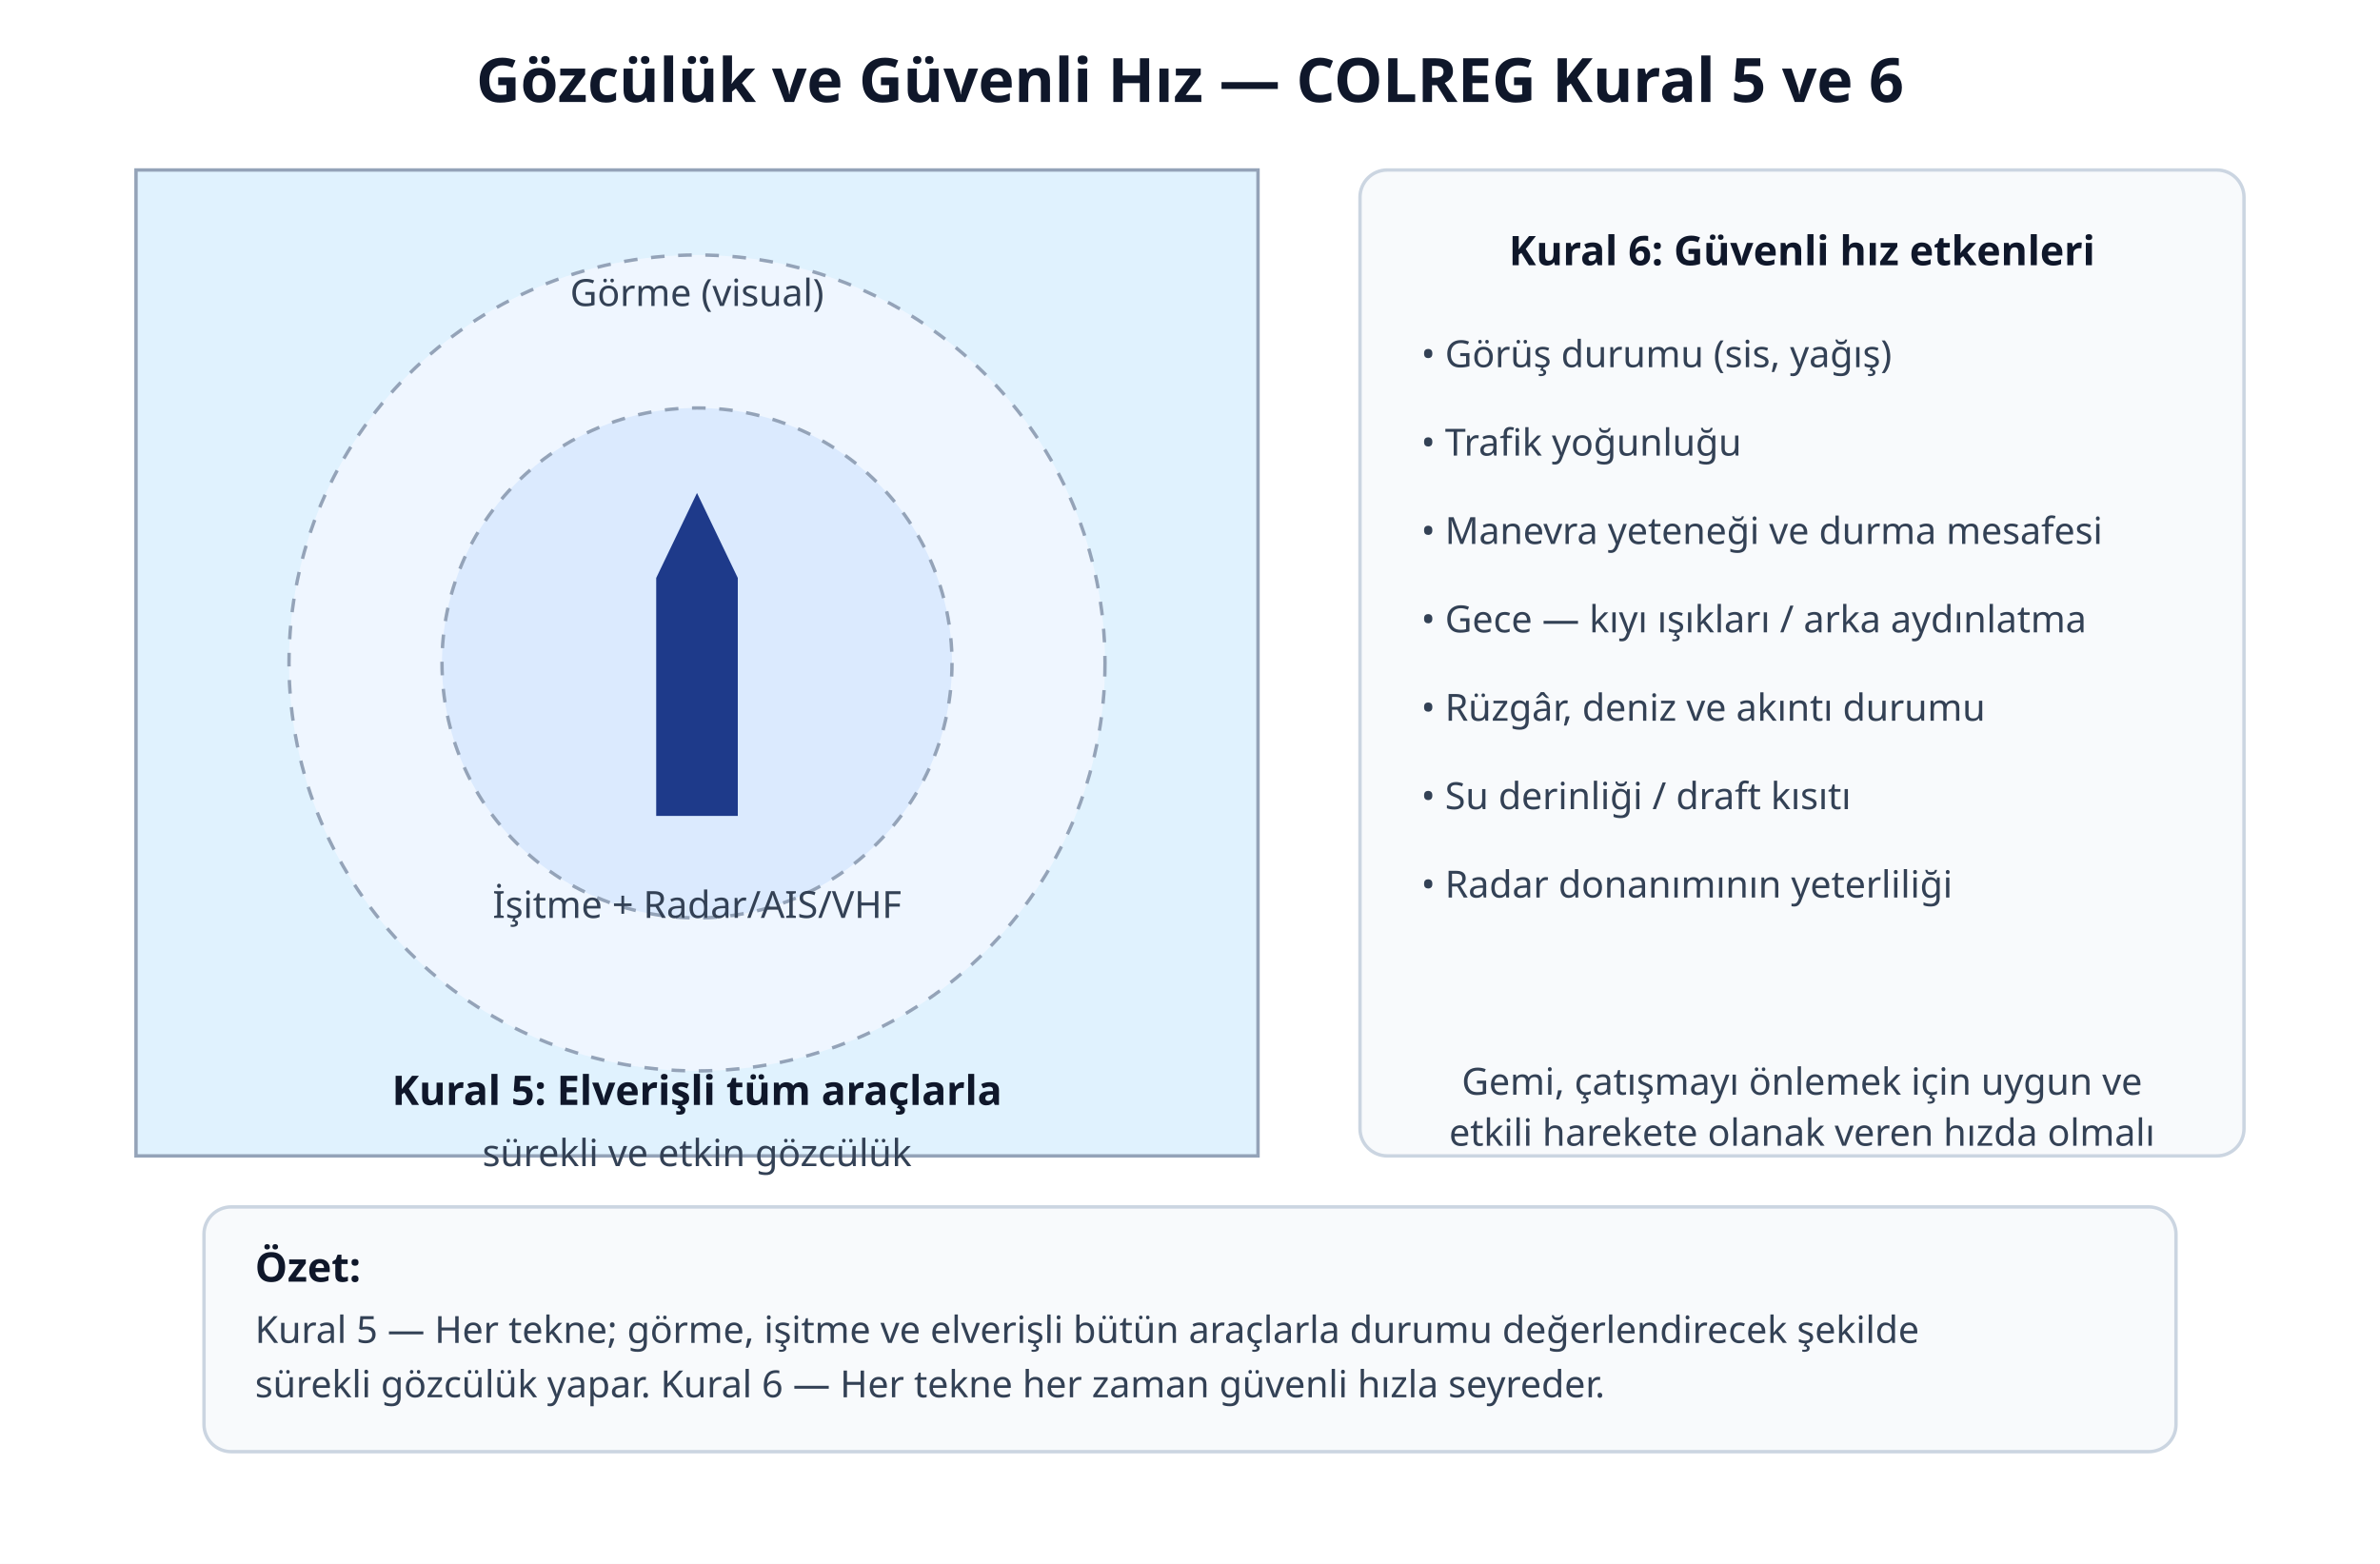
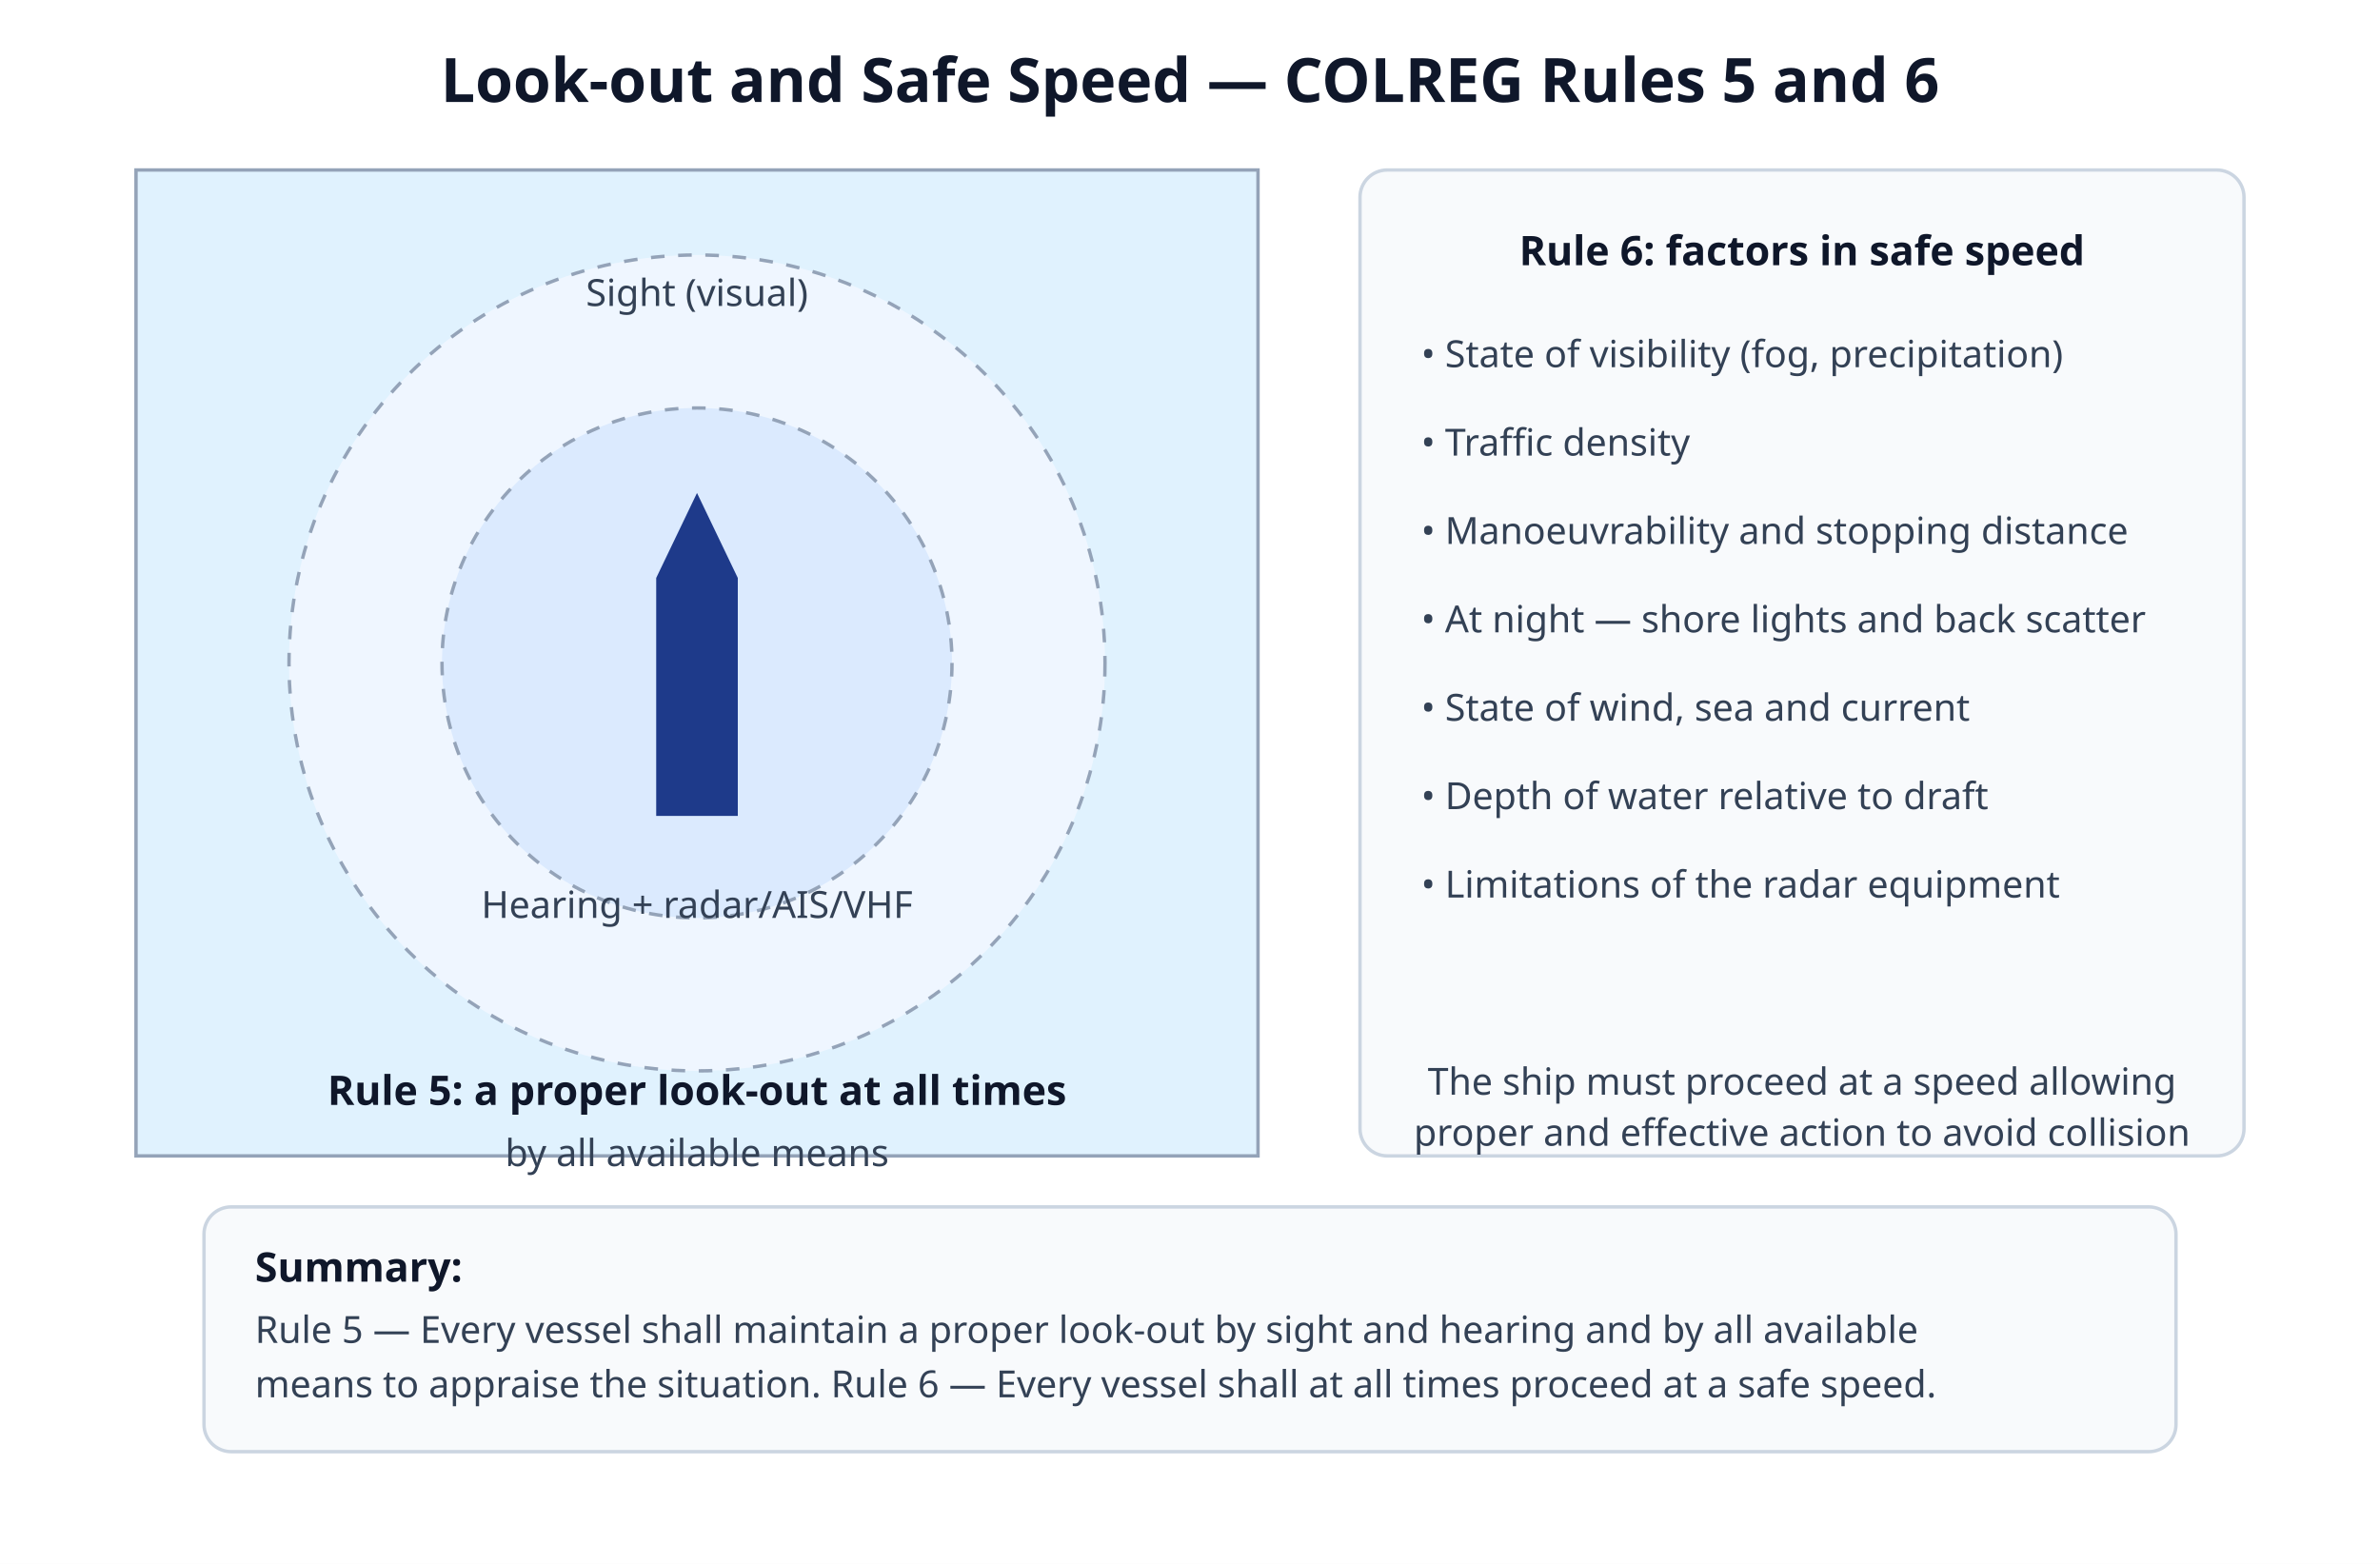
<svg xmlns="http://www.w3.org/2000/svg" viewBox="0 0 700 460">
  <defs>
    <style>
      .ttl{font:18px sans-serif;fill:#0f172a;font-weight:700}
      .lbl{font:12px sans-serif;fill:#0f172a;font-weight:600}
      .sm{font:11px sans-serif;fill:#334155}
    </style>
  </defs>
  <rect width="700" height="460" fill="#ffffff" />
-   <text x="350" y="30" text-anchor="middle" class="ttl">Gözcülük ve Güvenli Hız — COLREG Kural 5 ve 6</text>
+   <text x="350" y="30" text-anchor="middle" class="ttl">Look-out and Safe Speed — COLREG Rules 5 and 6</text>
  <rect x="40" y="50" width="330" height="290" fill="#e0f2fe" stroke="#94a3b8" />
  <g>
    <circle cx="205" cy="195" r="120" fill="#eff6ff" stroke="#94a3b8" stroke-dasharray="4 4" />
    <circle cx="205" cy="195" r="75" fill="#dbeafe" stroke="#94a3b8" stroke-dasharray="4 4" />
    <path fill="#1e3a8a" d="M 205 145 L 193 170 L 193 240 L 217 240 L 217 170 Z" />
-     <text x="205" y="90" text-anchor="middle" class="sm">Görme (visual)</text>
-     <text x="205" y="270" text-anchor="middle" class="sm">İşitme + Radar/AIS/VHF</text>
-     <text x="205" y="325" text-anchor="middle" class="lbl">Kural 5: Elverişli tüm araçlarla</text>
+     <text x="205" y="90" text-anchor="middle" class="sm">Sight (visual)</text>
+     <text x="205" y="270" text-anchor="middle" class="sm">Hearing + radar/AIS/VHF</text>
+     <text x="205" y="325" text-anchor="middle" class="lbl">Rule 5: a proper look-out at all times</text>
  </g>
-   <text x="205" y="343" text-anchor="middle" class="sm">sürekli ve etkin gözcülük</text>
+   <text x="205" y="343" text-anchor="middle" class="sm">by all available means</text>
  <rect x="400" y="50" width="260" height="290" rx="8" fill="#f8fafc" stroke="#cbd5e1" />
-   <text x="530" y="78" text-anchor="middle" class="lbl">Kural 6: Güvenli hız etkenleri</text>
+   <text x="530" y="78" text-anchor="middle" class="lbl">Rule 6: factors in safe speed</text>
  <g class="sm">
-     <text x="418" y="108">• Görüş durumu (sis, yağış)</text>
-     <text x="418" y="134">• Trafik yoğunluğu</text>
-     <text x="418" y="160">• Manevra yeteneği ve durma mesafesi</text>
-     <text x="418" y="186">• Gece — kıyı ışıkları / arka aydınlatma</text>
-     <text x="418" y="212">• Rüzgâr, deniz ve akıntı durumu</text>
-     <text x="418" y="238">• Su derinliği / draft kısıtı</text>
-     <text x="418" y="264">• Radar donanımının yeterliliği</text>
+     <text x="418" y="108">• State of visibility (fog, precipitation)</text>
+     <text x="418" y="134">• Traffic density</text>
+     <text x="418" y="160">• Manoeuvrability and stopping distance</text>
+     <text x="418" y="186">• At night — shore lights and back scatter</text>
+     <text x="418" y="212">• State of wind, sea and current</text>
+     <text x="418" y="238">• Depth of water relative to draft</text>
+     <text x="418" y="264">• Limitations of the radar equipment</text>
  </g>
-   <text x="530" y="322" text-anchor="middle" class="sm" fill="#b45309">Gemi, çatışmayı önlemek için uygun ve</text>
-   <text x="530" y="337" text-anchor="middle" class="sm" fill="#b45309">etkili harekete olanak veren hızda olmalı</text>
+   <text x="530" y="322" text-anchor="middle" class="sm" fill="#b45309">The ship must proceed at a speed allowing</text>
+   <text x="530" y="337" text-anchor="middle" class="sm" fill="#b45309">proper and effective action to avoid collision</text>
  <rect x="60" y="355" width="580" height="72" rx="8" fill="#f8fafc" stroke="#cbd5e1" />
-   <text x="75" y="377" class="lbl">Özet:</text>
-   <text x="75" y="395" class="sm">Kural 5 — Her tekne; görme, işitme ve elverişli bütün araçlarla durumu değerlendirecek şekilde</text>
-   <text x="75" y="411" class="sm">sürekli gözcülük yapar. Kural 6 — Her tekne her zaman güvenli hızla seyreder.</text>
+   <text x="75" y="377" class="lbl">Summary:</text>
+   <text x="75" y="395" class="sm">Rule 5 — Every vessel shall maintain a proper look-out by sight and hearing and by all available</text>
+   <text x="75" y="411" class="sm">means to appraise the situation. Rule 6 — Every vessel shall at all times proceed at a safe speed.</text>
</svg>
